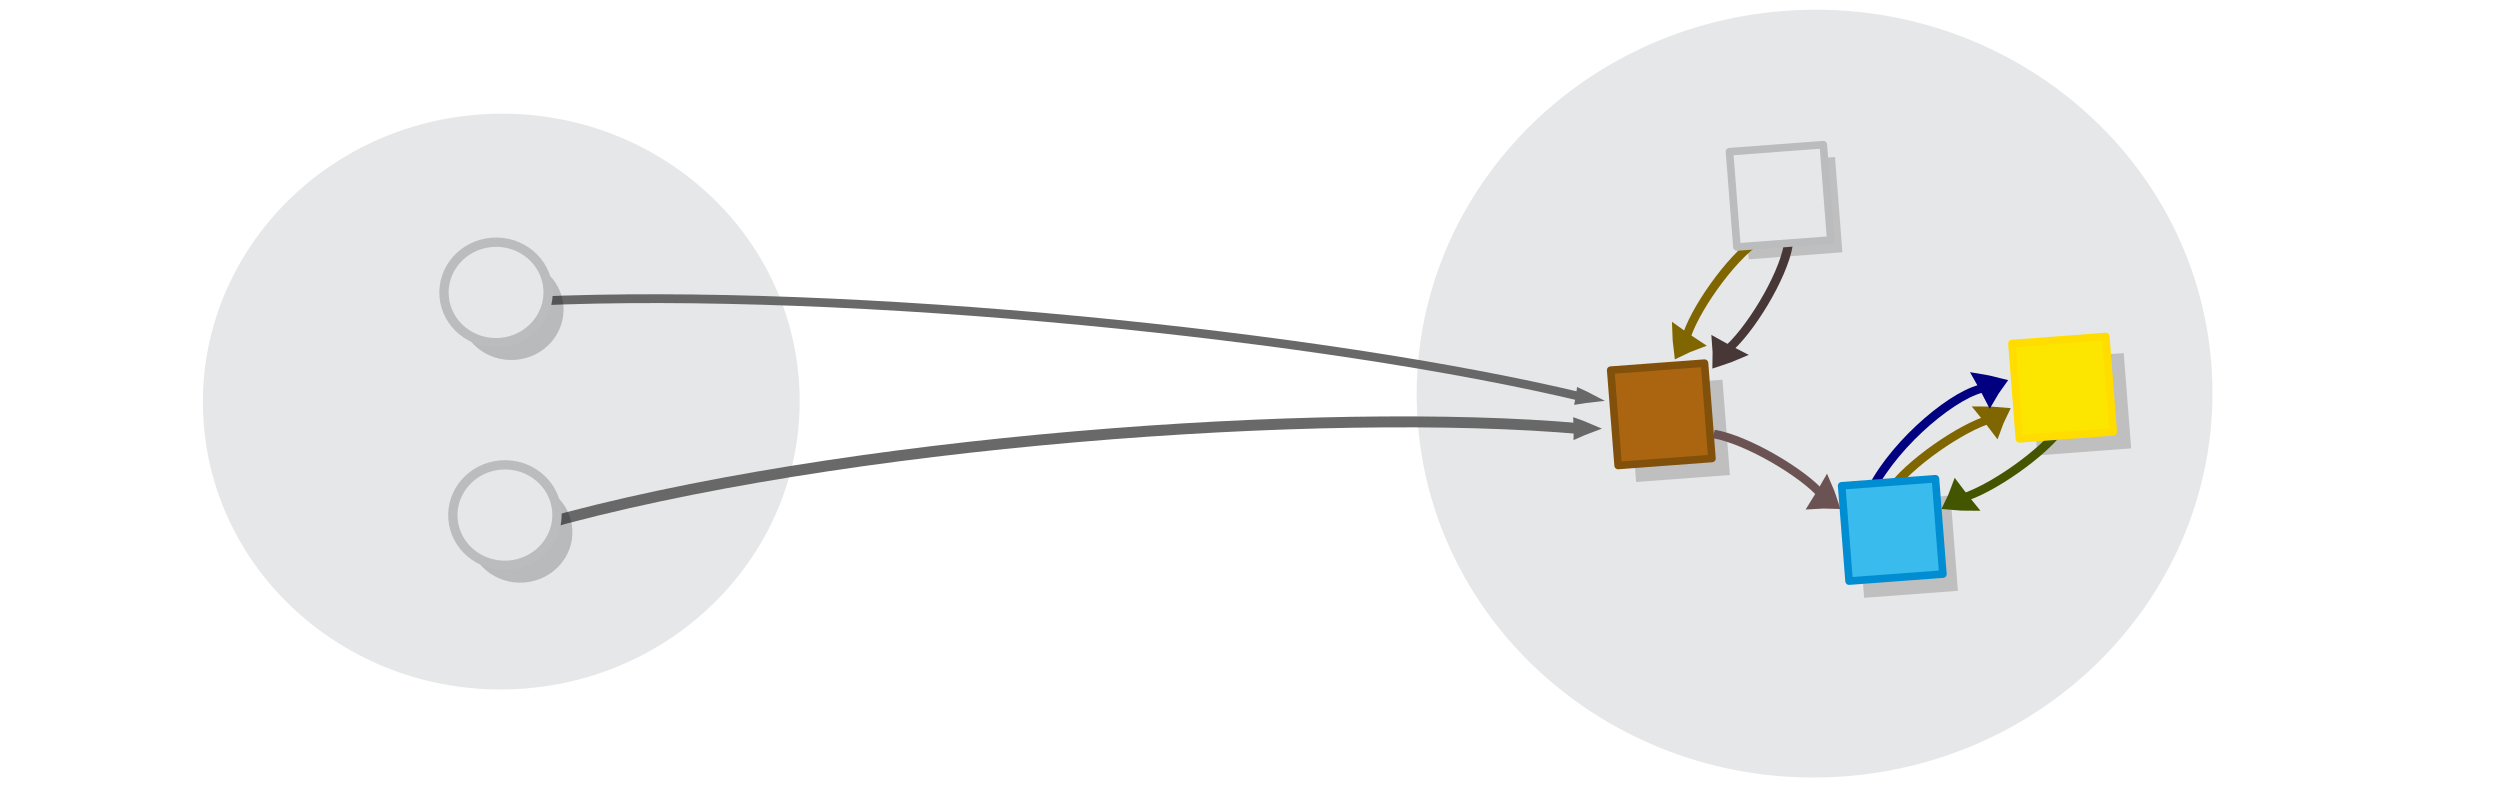
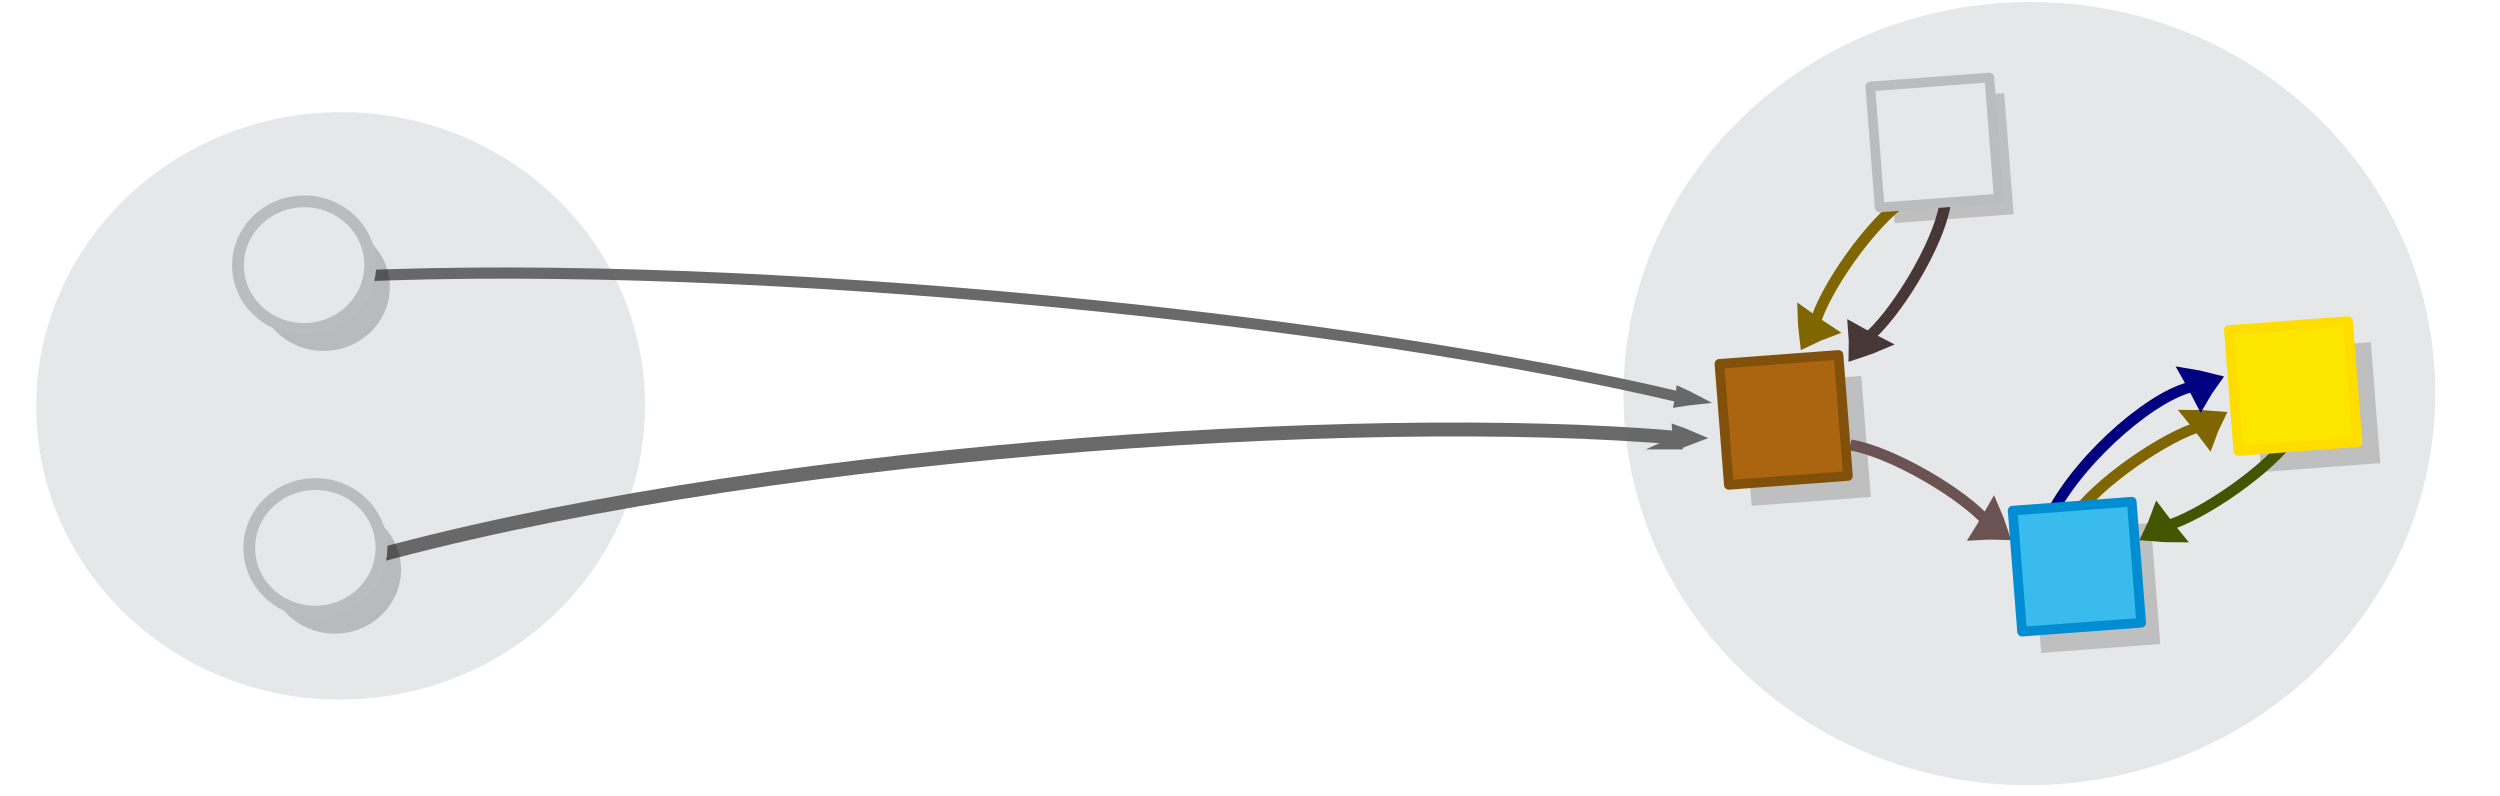
<svg xmlns="http://www.w3.org/2000/svg" viewBox="0 0 595.3 189.5" version="1.1" id="svg15613">
  <defs id="defs15617" />
  <g id="g42748" transform="matrix(1.339776,-0.1001714,0.1008048,1.292445,-207.4847,-16.66194)" />
-   <ellipse style="fill:#e6e7e8;stroke:none;stroke-width:1.696;stroke-miterlimit:10;stroke-dasharray:none;stroke-opacity:1" id="circle15601-9-4-4" cy="104.26" cx="111.57" transform="matrix(0.9972166,-0.07455915,0.07775931,0.9969722,0,0)" rx="71.049" ry="68.556" />
+   <ellipse style="fill:#e6e7e8;stroke:none;stroke-width:1.73;stroke-miterlimit:10;stroke-dasharray:none;stroke-opacity:1" id="circle15601-9-4-4" cy="102.419" cx="73.347" transform="matrix(0.9972166,-0.07455915,0.07775931,0.9969722,0,0)" rx="72.478" ry="69.935" />
  <g id="g42748-8" transform="matrix(1.339776,-0.1001714,0.1008048,1.292445,109.1556,-36.28828)" />
-   <ellipse style="fill:#e6e7e8;stroke:none;stroke-width:2.262;stroke-miterlimit:10;stroke-dasharray:none;stroke-opacity:1" id="circle15601-9-4-4-1" cy="125.685" cx="423.494" transform="matrix(0.9972166,-0.07455915,0.07775931,0.9969722,0,0)" rx="94.739" ry="91.414" />
-   <g transform="matrix(0.1813938,0.01683251,0.00331309,0.1881041,321.236,48.74058)" id="g1482-7-0-1-0-3-9" style="display:inline;opacity:0.954;fill:#dddddd;stroke:#626262;stroke-width:11.105;stroke-miterlimit:10;stroke-dasharray:none;stroke-opacity:1">
+   <ellipse style="fill:#e6e7e8;stroke:none;stroke-width:2.308;stroke-miterlimit:10;stroke-dasharray:none;stroke-opacity:1" id="circle15601-9-4-4-1" cy="129.495" cx="474.479" transform="matrix(0.9972166,-0.07455915,0.07775931,0.9969722,0,0)" rx="96.645" ry="93.253" />
+   <g transform="matrix(0.2303187,0.02137252,0.00420669,0.238839,330.3155,36.60652)" id="g1482-7-0-1-0-3-9" style="display:inline;opacity:0.954;fill:#dddddd;stroke:#626262;stroke-width:11.105;stroke-miterlimit:10;stroke-dasharray:none;stroke-opacity:1">
    <path d="m 298.847,219.752 c 4.5,-1.111 9.2,-2.108 14.027,-3.049 -4.045,-1.706 -8.315,-3.342 -12.812,-4.909 -0.408,2.779 -0.491,4.959 -1.214,7.958 z" id="path1478-7-9-0-19-0-7" style="stroke:#626262;stroke-width:11.105;stroke-miterlimit:10;stroke-dasharray:none;stroke-opacity:1" />
    <path d="M -1074.439,218.269 C -655.761,162.833 -34.288,168.429 303.994,216.713" id="path1480-1-3-1-5-7-5" style="fill:none;stroke:#626262;stroke-width:11.105;stroke-miterlimit:10;stroke-dasharray:none;stroke-opacity:1;paint-order:markers fill stroke" />
  </g>
-   <g transform="matrix(0.1746577,-0.01726862,0.0362553,0.2339875,315.5681,56.63213)" id="g1482-7-0-1-0-3-9-30" style="display:inline;opacity:0.954;fill:#dddddd;stroke:#626262;stroke-width:11.105;stroke-miterlimit:10;stroke-dasharray:none;stroke-opacity:1">
+   <g transform="matrix(0.2217658,-0.02192626,0.04603397,0.2970979,323.1189,46.62655)" id="g1482-7-0-1-0-3-9-30" style="display:inline;opacity:0.954;fill:#dddddd;stroke:#626262;stroke-width:11.105;stroke-miterlimit:10;stroke-dasharray:none;stroke-opacity:1">
    <path d="m 298.847,219.752 c 4.5,-1.111 9.2,-2.108 14.027,-3.049 -4.045,-1.706 -8.315,-3.342 -12.812,-4.909 -0.408,2.779 -0.491,4.959 -1.214,7.958 z" id="path1478-7-9-0-19-0-7-30" style="stroke:#626262;stroke-width:11.105;stroke-miterlimit:10;stroke-dasharray:none;stroke-opacity:1" />
    <path d="M -1116.015,210.412 C -697.337,154.975 -34.288,168.429 303.994,216.713" id="path1480-1-3-1-5-7-5-92" style="fill:none;stroke:#626262;stroke-width:11.105;stroke-miterlimit:10;stroke-dasharray:none;stroke-opacity:1;paint-order:markers fill stroke" />
  </g>
-   <rect y="120.742" x="379.488" height="22.763" width="22.396" id="rect24164-1-7" style="opacity:0.23;fill:#3a3a3a;fill-opacity:1;stroke:#cccccc;stroke-width:0;stroke-linecap:round;stroke-linejoin:round;stroke-miterlimit:10;stroke-dasharray:none;stroke-dashoffset:0;stroke-opacity:1" transform="matrix(0.9972166,-0.07455915,0.0777593,0.9969722,0,0)" />
-   <rect y="69.858" x="410.326" height="22.763" width="22.396" id="rect24164-1-7-5" style="opacity:0.23;fill:#3a3a3a;fill-opacity:1;stroke:#cccccc;stroke-width:0;stroke-linecap:round;stroke-linejoin:round;stroke-miterlimit:10;stroke-dasharray:none;stroke-dashoffset:0;stroke-opacity:1" transform="matrix(0.9972166,-0.07455915,0.0777593,0.9969722,0,0)" />
-   <g style="display:inline;fill:#dddddd;stroke:#483737;stroke-width:6.389;stroke-miterlimit:10" id="g1482-7-0-1-0-3-8" transform="matrix(-0.07854244,0.1516091,-0.2246754,-0.09461099,485.2863,58.87812)">
+   <rect y="122.316" x="406.479" height="28.903" width="28.437" id="rect24164-1-7" style="opacity:0.23;fill:#3a3a3a;fill-opacity:1;stroke:#cccccc;stroke-width:0;stroke-linecap:round;stroke-linejoin:round;stroke-miterlimit:10;stroke-dasharray:none;stroke-dashoffset:0;stroke-opacity:1" transform="matrix(0.9972166,-0.07455915,0.0777593,0.9969722,0,0)" />
+   <rect y="57.707" x="445.634" height="28.903" width="28.437" id="rect24164-1-7-5" style="opacity:0.23;fill:#3a3a3a;fill-opacity:1;stroke:#cccccc;stroke-width:0;stroke-linecap:round;stroke-linejoin:round;stroke-miterlimit:10;stroke-dasharray:none;stroke-dashoffset:0;stroke-opacity:1" transform="matrix(0.9972166,-0.07455915,0.0777593,0.9969722,0,0)" />
+   <g style="display:inline;fill:#dddddd;stroke:#483737;stroke-width:6.389;stroke-miterlimit:10" id="g1482-7-0-1-0-3-8" transform="matrix(-0.09972667,0.1925006,-0.2852742,-0.1201292,538.613,49.47832)">
    <path style="stroke:#483737;stroke-width:35.526" id="path1478-7-9-0-19-0-50" transform="matrix(0.4768,-0.02932,0.03214,0.42867,147.58,197.367)" d="m 315.1,101.79 c 10.682,-4.135 21.77,-7.738 33.127,-11.074 -8.518,-8.139 -17.577,-16.01 -27.178,-23.616 -2.04,12.119 -3.103,21.663 -5.949,34.69 z" />
    <path style="fill:none;stroke:#483737;stroke-width:10.649;paint-order:markers fill stroke" id="path1480-1-3-1-5-7-96" d="M 127.386,78.378 C 176.957,66.302 277.685,72.076 317.498,86.173" transform="matrix(0.89574,0,0,0.81736,18.384,154.236)" />
  </g>
-   <rect y="152.295" x="431.475" height="22.763" width="22.396" id="rect24164-1-7-4-8" style="opacity:0.23;fill:#3a3a3a;fill-opacity:1;stroke:#cccccc;stroke-width:0;stroke-linecap:round;stroke-linejoin:round;stroke-miterlimit:10;stroke-dasharray:none;stroke-dashoffset:0;stroke-opacity:1" transform="matrix(0.9972166,-0.07455915,0.0777593,0.9969722,0,0)" />
-   <g style="display:inline;fill:#dddddd;stroke:#806600;stroke-width:6.389;stroke-miterlimit:10" id="g1482-7-0-1-0-3-5-7-2-10" transform="matrix(0.1354963,-0.1079305,0.1653177,0.1745509,395.8503,93.24688)">
+   <rect y="162.378" x="472.488" height="28.903" width="28.437" id="rect24164-1-7-4-8" style="opacity:0.23;fill:#3a3a3a;fill-opacity:1;stroke:#cccccc;stroke-width:0;stroke-linecap:round;stroke-linejoin:round;stroke-miterlimit:10;stroke-dasharray:none;stroke-dashoffset:0;stroke-opacity:1" transform="matrix(0.9972166,-0.07455915,0.0777593,0.9969722,0,0)" />
+   <g style="display:inline;fill:#dddddd;stroke:#806600;stroke-width:6.389;stroke-miterlimit:10" id="g1482-7-0-1-0-3-5-7-2-10" transform="matrix(0.172042,-0.1370411,0.2099066,0.2216302,425.0546,93.11692)">
    <path style="stroke:#806600;stroke-width:35.526" id="path1478-7-9-0-19-0-0-2-2-3" transform="matrix(0.4768,-0.02932,0.03214,0.42867,147.58,197.367)" d="m 315.1,101.79 c 10.682,-4.135 21.77,-7.738 33.127,-11.074 -8.518,-8.139 -17.577,-16.01 -27.178,-23.616 -2.04,12.119 -3.103,21.663 -5.949,34.69 z" />
    <path style="fill:none;stroke:#806600;stroke-width:10.649;paint-order:markers fill stroke" id="path1480-1-3-1-5-7-4-7-6-04" d="M 127.386,78.378 C 176.957,66.302 277.685,72.076 317.498,86.173" transform="matrix(0.89574,0,0,0.81736,18.384,154.236)" />
  </g>
-   <rect y="121.543" x="475.241" height="22.763" width="22.396" id="rect24164-1-7-4" style="opacity:0.23;fill:#3a3a3a;fill-opacity:1;stroke:#cccccc;stroke-width:0;stroke-linecap:round;stroke-linejoin:round;stroke-miterlimit:10;stroke-dasharray:none;stroke-dashoffset:0;stroke-opacity:1" transform="matrix(0.9972166,-0.07455915,0.0777593,0.9969722,0,0)" />
-   <g style="display:inline;fill:#dddddd;stroke:#445500;stroke-width:6.389;stroke-miterlimit:10" id="g1482-7-0-1-0-3-5-7-2-1-4" transform="matrix(-0.1354963,0.1079305,-0.1653177,-0.1745509,545.2447,125.1513)">
+   <rect y="123.332" x="528.059" height="28.903" width="28.437" id="rect24164-1-7-4" style="opacity:0.23;fill:#3a3a3a;fill-opacity:1;stroke:#cccccc;stroke-width:0;stroke-linecap:round;stroke-linejoin:round;stroke-miterlimit:10;stroke-dasharray:none;stroke-dashoffset:0;stroke-opacity:1" transform="matrix(0.9972166,-0.07455915,0.0777593,0.9969722,0,0)" />
+   <g style="display:inline;fill:#dddddd;stroke:#445500;stroke-width:6.389;stroke-miterlimit:10" id="g1482-7-0-1-0-3-5-7-2-1-4" transform="matrix(-0.172042,0.1370411,-0.2099066,-0.2216302,614.7432,133.6265)">
    <path style="stroke:#445500;stroke-width:35.526" id="path1478-7-9-0-19-0-0-2-2-0-4" transform="matrix(0.4768,-0.02932,0.03214,0.42867,147.58,197.367)" d="m 315.1,101.79 c 10.682,-4.135 21.77,-7.738 33.127,-11.074 -8.518,-8.139 -17.577,-16.01 -27.178,-23.616 -2.04,12.119 -3.103,21.663 -5.949,34.69 z" />
    <path style="fill:none;stroke:#445500;stroke-width:10.649;paint-order:markers fill stroke" id="path1480-1-3-1-5-7-4-7-6-6-4" d="M 127.386,78.378 C 176.957,66.302 277.685,72.076 317.498,86.173" transform="matrix(0.89574,0,0,0.81736,18.384,154.236)" />
  </g>
-   <g style="display:inline;fill:#dddddd;stroke:#806600;stroke-width:6.389;stroke-miterlimit:10" id="g1482-7-0-1-0-3-1-6" transform="matrix(-0.1080232,0.133702,0.185493,0.1545318,392.4035,5.689941)">
+   <g style="display:inline;fill:#dddddd;stroke:#806600;stroke-width:6.389;stroke-miterlimit:10" id="g1482-7-0-1-0-3-1-6" transform="matrix(-0.1371588,0.1697637,0.2355236,0.1962117,420.6781,-18.05561)">
    <path style="stroke:#806600;stroke-width:35.526" id="path1478-7-9-0-19-0-5-3" transform="matrix(0.4768,-0.02932,0.03214,0.42867,147.58,197.367)" d="m 315.1,101.79 c 10.682,-4.135 21.77,-7.738 33.127,-11.074 -8.518,-8.139 -17.577,-16.01 -27.178,-23.616 -2.04,12.119 -3.103,21.663 -5.949,34.69 z" />
    <path style="fill:none;stroke:#806600;stroke-width:10.649;paint-order:markers fill stroke" id="path1480-1-3-1-5-7-9-1" d="M 127.386,78.378 C 176.957,66.302 277.685,72.076 317.498,86.173" transform="matrix(0.89574,0,0,0.81736,18.384,154.236)" />
  </g>
-   <g style="display:inline;fill:#dddddd;stroke:#000080;stroke-width:6.389;stroke-miterlimit:10" id="g1482-7-0-1-0-3-5-7-2-4-7" transform="matrix(0.1521502,-0.08474666,0.1328953,0.1986943,397.0944,73.32809)">
+   <g style="display:inline;fill:#dddddd;stroke:#000080;stroke-width:6.389;stroke-miterlimit:10" id="g1482-7-0-1-0-3-5-7-2-4-7" transform="matrix(0.1931877,-0.1076043,0.1687395,0.2522855,426.6343,67.8257)">
    <path style="stroke:#000080;stroke-width:35.526" id="path1478-7-9-0-19-0-0-2-2-9-5" transform="matrix(0.4768,-0.02932,0.03214,0.42867,147.58,197.367)" d="m 315.1,101.79 c 10.682,-4.135 21.77,-7.738 33.127,-11.074 -8.518,-8.139 -17.577,-16.01 -27.178,-23.616 -2.04,12.119 -3.103,21.663 -5.949,34.69 z" />
    <path style="fill:none;stroke:#000080;stroke-width:10.649;paint-order:markers fill stroke" id="path1480-1-3-1-5-7-4-7-6-0-9" d="M 85.256,126.089 C 157.92,89.606 277.685,72.076 317.498,86.173" transform="matrix(0.89574,0,0,0.81736,18.384,154.236)" />
  </g>
-   <g style="display:inline;fill:#dddddd;stroke:#6c5353;stroke-width:6.389;stroke-miterlimit:10" id="g1482-7-0-1-0-3-5-5" transform="matrix(0.1556542,0.07790525,-0.1022211,0.215415,409.7662,45.99516)">
+   <g style="display:inline;fill:#dddddd;stroke:#6c5353;stroke-width:6.389;stroke-miterlimit:10" id="g1482-7-0-1-0-3-5-5" transform="matrix(0.1976368,0.09891761,-0.1297919,0.2735161,442.7239,33.12061)">
    <path style="stroke:#6c5353;stroke-width:35.526" id="path1478-7-9-0-19-0-0-9" transform="matrix(0.4768,-0.02932,0.03214,0.42867,147.58,197.367)" d="m 315.1,101.79 c 10.682,-4.135 21.77,-7.738 33.127,-11.074 -8.518,-8.139 -17.577,-16.01 -27.178,-23.616 -2.04,12.119 -3.103,21.663 -5.949,34.69 z" />
    <path style="fill:none;stroke:#6c5353;stroke-width:10.649;paint-order:markers fill stroke" id="path1480-1-3-1-5-7-4-8" d="M 127.386,78.378 C 176.957,66.302 277.685,72.076 317.498,86.173" transform="matrix(0.89574,0,0,0.81736,18.384,154.236)" />
  </g>
-   <rect y="116.497" x="375.529" height="22.763" width="22.396" id="rect24164-8" style="opacity:1;fill:#ab6510;fill-opacity:1;stroke:#81510b;stroke-width:1.812;stroke-linecap:round;stroke-linejoin:round;stroke-miterlimit:10;stroke-dasharray:none;stroke-dashoffset:0;stroke-opacity:1" transform="matrix(0.9972166,-0.07455915,0.0777593,0.9969722,0,0)" />
-   <rect y="66.728" x="407.777" height="22.763" width="22.396" id="rect24164-8-7" style="opacity:1;fill:#e6e7e8;fill-opacity:1;stroke:#bbbcbe;stroke-width:1.812;stroke-linecap:round;stroke-linejoin:round;stroke-miterlimit:10;stroke-dasharray:none;stroke-dashoffset:0;stroke-opacity:1" transform="matrix(0.9972166,-0.07455915,0.0777593,0.9969722,0,0)" />
-   <rect y="117.297" x="471.282" height="22.763" width="22.396" id="rect24164-8-1" style="opacity:1;fill:#fce600;fill-opacity:1;stroke:#ffdd00;stroke-width:1.812;stroke-linecap:round;stroke-linejoin:round;stroke-miterlimit:10;stroke-dasharray:none;stroke-dashoffset:0;stroke-opacity:1" transform="matrix(0.9972166,-0.07455915,0.0777593,0.9969722,0,0)" />
-   <rect y="148.049" x="428.213" height="22.763" width="22.396" id="rect24164-8-1-5" style="opacity:1;fill:#39bced;fill-opacity:1;stroke:#008dd2;stroke-width:1.812;stroke-linecap:round;stroke-linejoin:round;stroke-miterlimit:10;stroke-dasharray:none;stroke-dashoffset:0;stroke-opacity:1" transform="matrix(0.9972166,-0.07455915,0.0777593,0.9969722,0,0)" />
-   <ellipse cx="115.687" cy="82.637" id="circle15601-9-4-6" style="opacity:0.203;fill:#030303;fill-opacity:1;stroke:none;stroke-width:2.214;stroke-miterlimit:10;stroke-dasharray:none;stroke-opacity:1" transform="matrix(0.9972166,-0.07455915,0.0777593,0.9969722,0,0)" rx="12.4" ry="11.965" />
-   <ellipse cx="112.348" cy="78.248" id="circle15601-9-4" style="fill:#e6e7e8;stroke:#bbbcbe;stroke-width:2.214;stroke-miterlimit:10;stroke-dasharray:none;stroke-opacity:1" transform="matrix(0.9972166,-0.07455915,0.0777593,0.9969722,0,0)" rx="12.4" ry="11.965" />
-   <ellipse cx="113.668" cy="135.662" id="circle15601-9-4-6-5" style="opacity:0.203;fill:#030303;fill-opacity:1;stroke:none;stroke-width:2.214;stroke-miterlimit:10;stroke-dasharray:none;stroke-opacity:1" transform="matrix(0.9972166,-0.07455915,0.0777593,0.9969722,0,0)" rx="12.4" ry="11.965" />
-   <ellipse cx="110.328" cy="131.273" id="circle15601-9-4-3" style="fill:#e6e7e8;stroke:#bbbcbe;stroke-width:2.214;stroke-miterlimit:10;stroke-dasharray:none;stroke-opacity:1" transform="matrix(0.9972166,-0.07455915,0.0777593,0.9969722,0,0)" rx="12.4" ry="11.965" />
+   <rect y="116.925" x="401.453" height="28.903" width="28.437" id="rect24164-8" style="opacity:1;fill:#ab6510;fill-opacity:1;stroke:#81510b;stroke-width:2.3;stroke-linecap:round;stroke-linejoin:round;stroke-miterlimit:10;stroke-dasharray:none;stroke-dashoffset:0;stroke-opacity:1" transform="matrix(0.9972166,-0.07455915,0.0777593,0.9969722,0,0)" />
+   <rect y="53.732" x="442.399" height="28.903" width="28.437" id="rect24164-8-7" style="opacity:1;fill:#e6e7e8;fill-opacity:1;stroke:#bbbcbe;stroke-width:2.3;stroke-linecap:round;stroke-linejoin:round;stroke-miterlimit:10;stroke-dasharray:none;stroke-dashoffset:0;stroke-opacity:1" transform="matrix(0.9972166,-0.07455915,0.0777593,0.9969722,0,0)" />
+   <rect y="117.941" x="523.032" height="28.903" width="28.437" id="rect24164-8-1" style="opacity:1;fill:#fce600;fill-opacity:1;stroke:#ffdd00;stroke-width:2.3;stroke-linecap:round;stroke-linejoin:round;stroke-miterlimit:10;stroke-dasharray:none;stroke-dashoffset:0;stroke-opacity:1" transform="matrix(0.9972166,-0.07455915,0.0777593,0.9969722,0,0)" />
+   <rect y="156.987" x="468.346" height="28.903" width="28.437" id="rect24164-8-1-5" style="opacity:1;fill:#39bced;fill-opacity:1;stroke:#008dd2;stroke-width:2.3;stroke-linecap:round;stroke-linejoin:round;stroke-miterlimit:10;stroke-dasharray:none;stroke-dashoffset:0;stroke-opacity:1" transform="matrix(0.9972166,-0.07455915,0.0777593,0.9969722,0,0)" />
+   <ellipse cx="71.527" cy="73.933" id="circle15601-9-4-6" style="opacity:0.203;fill:#030303;fill-opacity:1;stroke:none;stroke-width:2.811;stroke-miterlimit:10;stroke-dasharray:none;stroke-opacity:1" transform="matrix(0.9972166,-0.07455915,0.0777593,0.9969722,0,0)" rx="15.744" ry="15.192" />
+   <ellipse cx="67.287" cy="68.36" id="circle15601-9-4" style="fill:#e6e7e8;stroke:#bbbcbe;stroke-width:2.811;stroke-miterlimit:10;stroke-dasharray:none;stroke-opacity:1" transform="matrix(0.9972166,-0.07455915,0.0777593,0.9969722,0,0)" rx="15.744" ry="15.192" />
+   <ellipse cx="68.963" cy="141.259" id="circle15601-9-4-6-5" style="opacity:0.203;fill:#030303;fill-opacity:1;stroke:none;stroke-width:2.811;stroke-miterlimit:10;stroke-dasharray:none;stroke-opacity:1" transform="matrix(0.9972166,-0.07455915,0.0777593,0.9969722,0,0)" rx="15.744" ry="15.192" />
+   <ellipse cx="64.723" cy="135.686" id="circle15601-9-4-3" style="fill:#e6e7e8;stroke:#bbbcbe;stroke-width:2.811;stroke-miterlimit:10;stroke-dasharray:none;stroke-opacity:1" transform="matrix(0.9972166,-0.07455915,0.0777593,0.9969722,0,0)" rx="15.744" ry="15.192" />
</svg>
